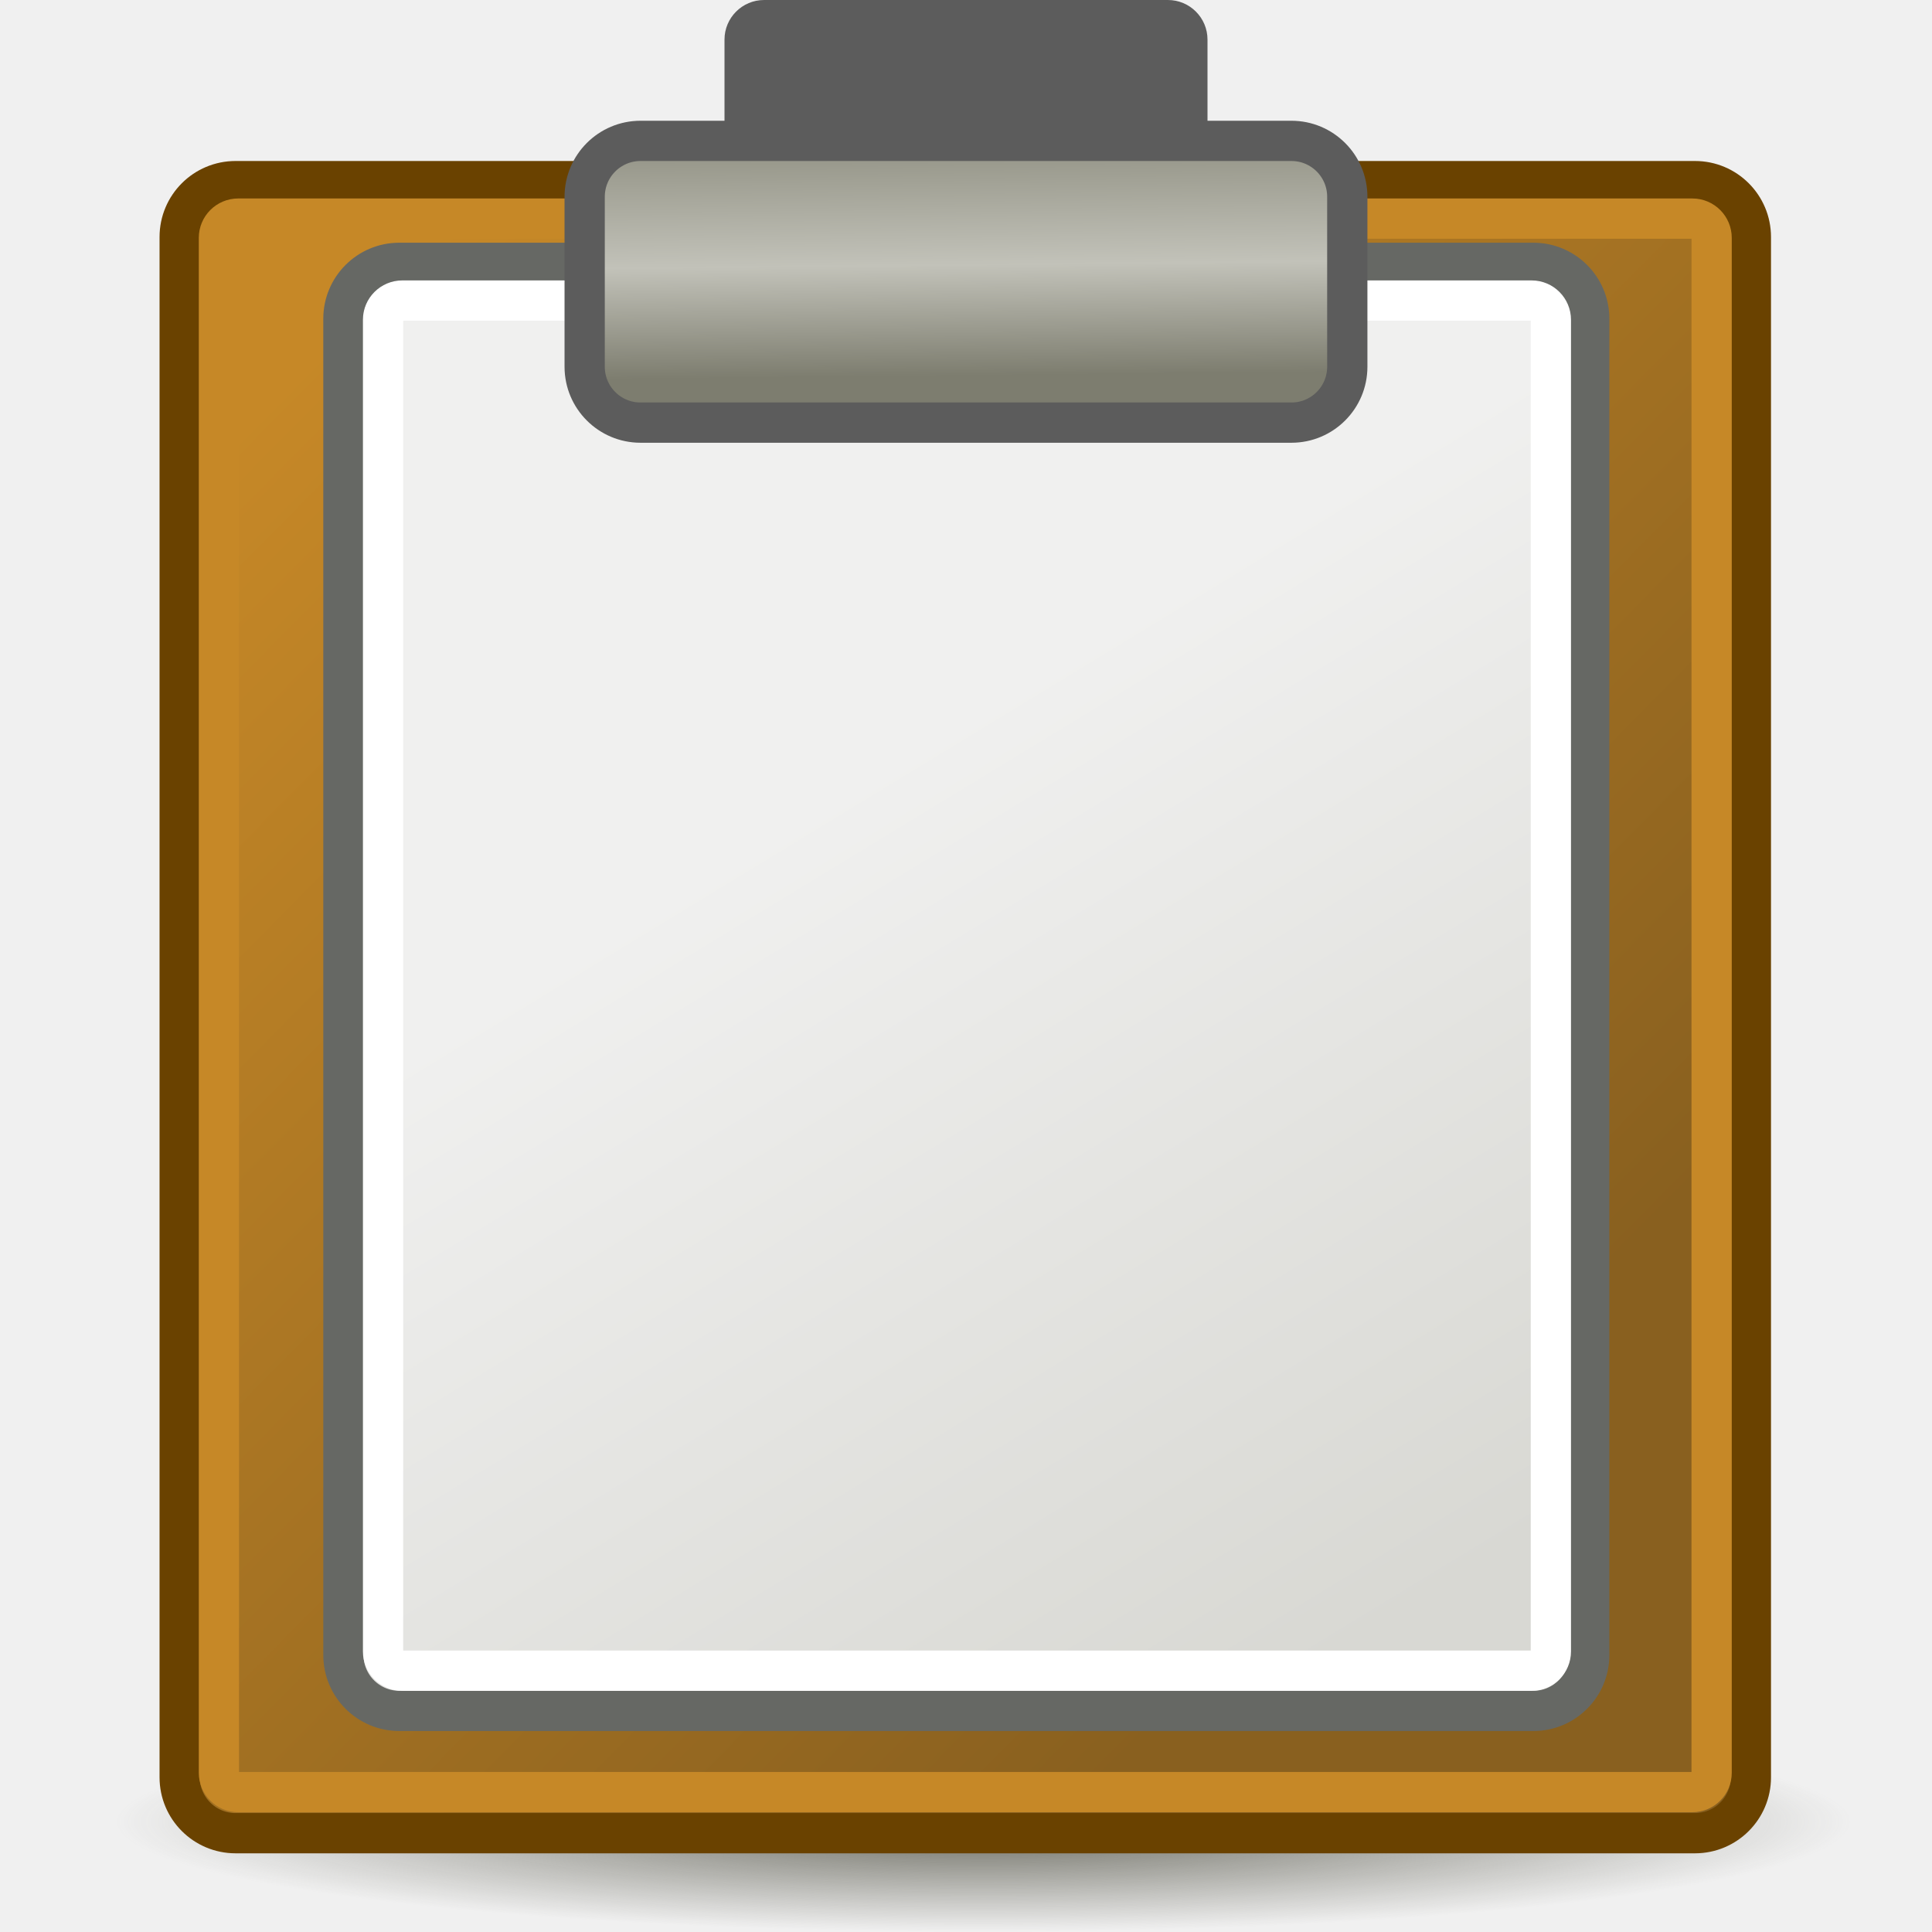
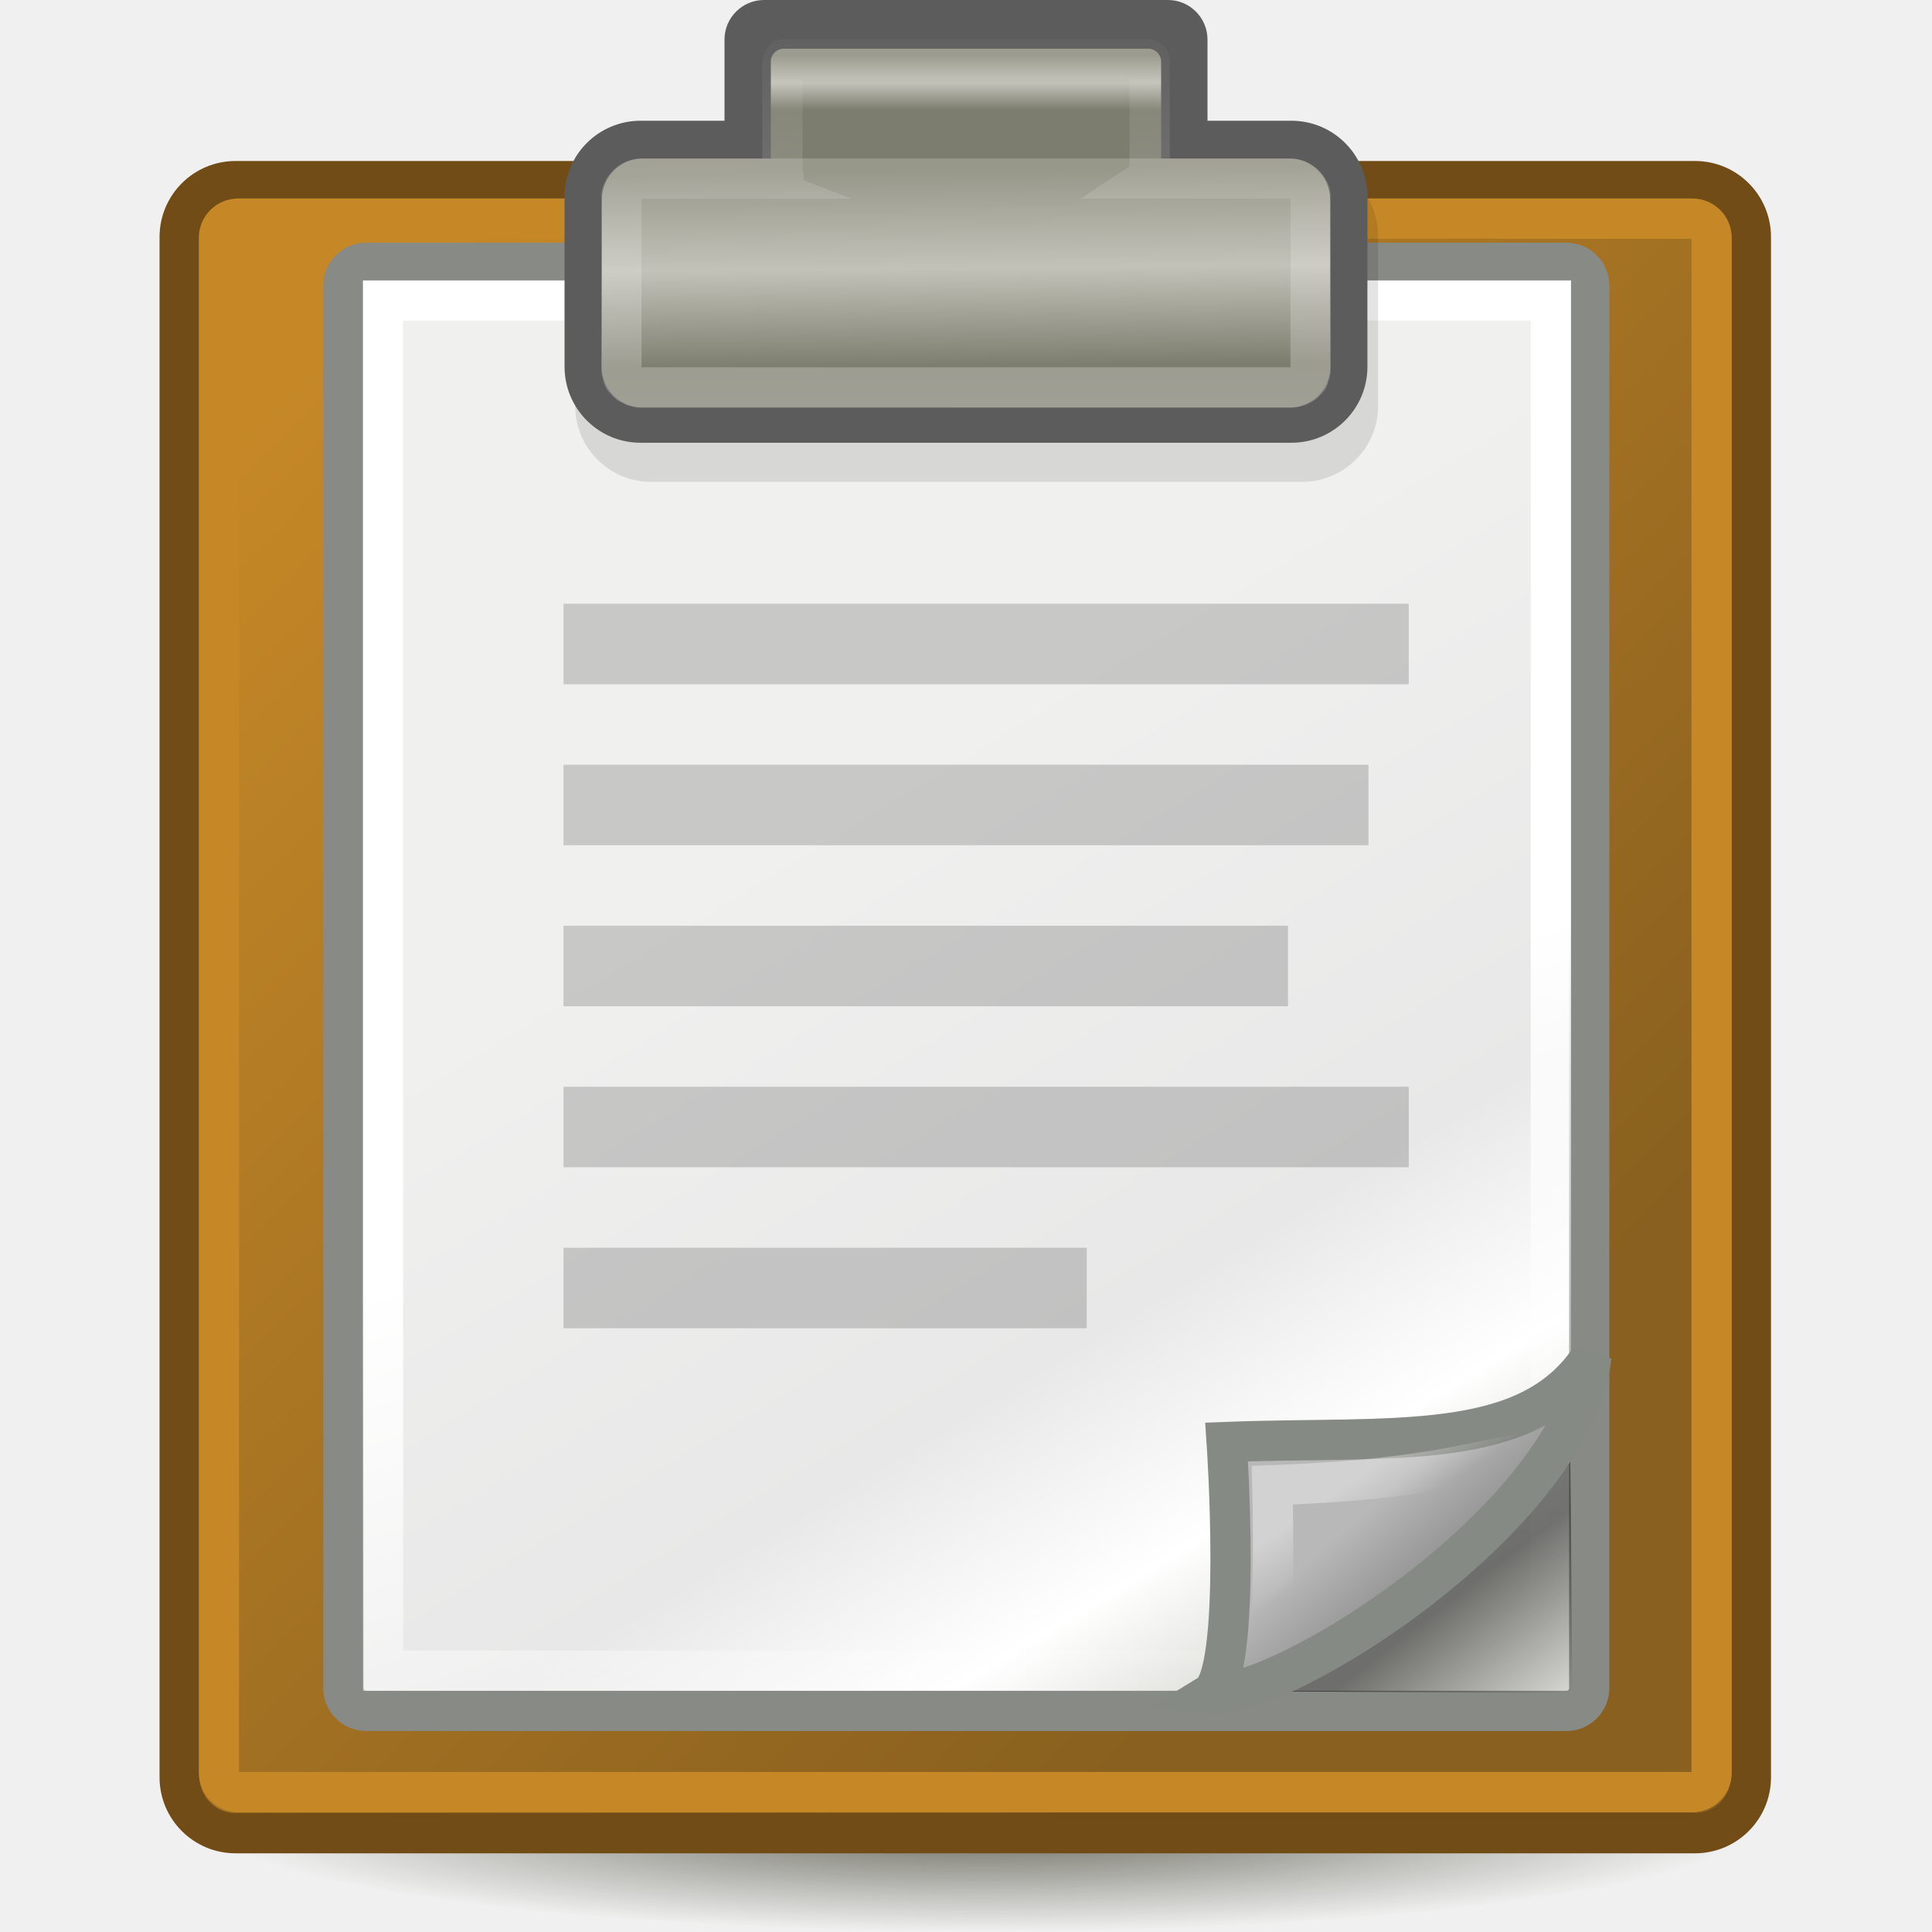
<svg xmlns="http://www.w3.org/2000/svg" xmlns:xlink="http://www.w3.org/1999/xlink" width="48px" height="48px" id="svg12360">
  <defs id="defs12362">
+     <linearGradient id="linearGradient2259">
+       <stop style="stop-color:#ffffff;stop-opacity:1;" offset="0" id="stop2261" />
+       <stop style="stop-color:#ffffff;stop-opacity:0;" offset="1" id="stop2263" />
+     </linearGradient>
+     <linearGradient id="linearGradient2251">
+       <stop style="stop-color:#ffffff;stop-opacity:1;" offset="0" id="stop2253" />
+       <stop style="stop-color:#ffffff;stop-opacity:0;" offset="1" id="stop2255" />
+     </linearGradient>
+     <linearGradient id="linearGradient2239">
+       <stop style="stop-color:#ffffff;stop-opacity:1;" offset="0" id="stop2241" />
+       <stop style="stop-color:#ffffff;stop-opacity:0;" offset="1" id="stop2243" />
+     </linearGradient>
+     <linearGradient id="linearGradient2224">
+       <stop style="stop-color:#7c7c7c;stop-opacity:1;" offset="0" id="stop2226" />
+       <stop style="stop-color:#b8b8b8;stop-opacity:1;" offset="1" id="stop2228" />
+     </linearGradient>
+     <linearGradient id="linearGradient2216">
+       <stop style="stop-color:#000000;stop-opacity:1;" offset="0" id="stop2218" />
+       <stop style="stop-color:#000000;stop-opacity:0;" offset="1" id="stop2220" />
+     </linearGradient>
    <linearGradient id="linearGradient15234">
      <stop style="stop-color:#97978a;stop-opacity:1;" offset="0" id="stop15236" />
      <stop id="stop15242" offset="0.5" style="stop-color:#c2c2b9;stop-opacity:1;" />
      <stop style="stop-color:#7d7d6f;stop-opacity:1;" offset="1" id="stop15238" />
    </linearGradient>
    <linearGradient id="linearGradient15218">
      <stop style="stop-color:#f0f0ef;stop-opacity:1;" offset="0" id="stop15220" />
+       <stop id="stop2269" offset="0.599" style="stop-color:#e8e8e8;stop-opacity:1;" />
+       <stop id="stop2267" offset="0.828" style="stop-color:#ffffff;stop-opacity:1;" />
      <stop style="stop-color:#d8d8d3;stop-opacity:1;" offset="1" id="stop15222" />
    </linearGradient>
    <linearGradient id="linearGradient14484">
      <stop style="stop-color:#c68827;stop-opacity:1;" offset="0" id="stop14486" />
      <stop style="stop-color:#89601f;stop-opacity:1;" offset="1" id="stop14488" />
    </linearGradient>
    <linearGradient id="linearGradient13746">
      <stop style="stop-color:#646459;stop-opacity:1;" offset="0" id="stop13748" />
      <stop style="stop-color:#646459;stop-opacity:0;" offset="1" id="stop13750" />
    </linearGradient>
-     <radialGradient xlink:href="#linearGradient13746" id="radialGradient13752" cx="24.648" cy="45.273" fx="24.648" fy="45.273" r="21.011" gradientTransform="matrix(1,0,0,0.110577,0,40.26648)" gradientUnits="userSpaceOnUse" />
+     <radialGradient xlink:href="#linearGradient13746" id="radialGradient13752" cx="24.648" cy="45.273" fx="24.648" fy="45.273" r="21.011" gradientTransform="matrix(1,0,0,0.110577,4.987330e-17,40.26648)" gradientUnits="userSpaceOnUse" />
    <linearGradient xlink:href="#linearGradient14484" id="linearGradient14490" x1="6.107" y1="10.451" x2="33.857" y2="37.88" gradientUnits="userSpaceOnUse" />
    <linearGradient xlink:href="#linearGradient15218" id="linearGradient15224" x1="22.308" y1="18.992" x2="35.785" y2="39.498" gradientUnits="userSpaceOnUse" gradientTransform="matrix(1.065698,0,0,0.987595,-1.564439,7.487332e-2)" />
    <linearGradient xlink:href="#linearGradient15234" id="linearGradient15240" x1="25.405" y1="3.818" x2="25.464" y2="9.323" gradientUnits="userSpaceOnUse" gradientTransform="matrix(1.052632,0,0,1,-1.789474,0)" />
+     <linearGradient xlink:href="#linearGradient2216" id="linearGradient2222" x1="36.812" y1="39.156" x2="39.062" y2="42.062" gradientUnits="userSpaceOnUse" />
+     <linearGradient xlink:href="#linearGradient2224" id="linearGradient2230" x1="35.997" y1="40.458" x2="33.665" y2="37.771" gradientUnits="userSpaceOnUse" />
+     <linearGradient xlink:href="#linearGradient2239" id="linearGradient2245" x1="25.683" y1="12.172" x2="25.692" y2="-0.203" gradientUnits="userSpaceOnUse" />
+     <linearGradient xlink:href="#linearGradient2251" id="linearGradient2257" x1="33.396" y1="36.921" x2="34.17" y2="38.07" gradientUnits="userSpaceOnUse" />
+     <linearGradient xlink:href="#linearGradient2259" id="linearGradient2265" x1="26.076" y1="26.697" x2="30.811" y2="42.007" gradientUnits="userSpaceOnUse" />
+     <linearGradient xlink:href="#linearGradient15234" id="linearGradient2283" gradientUnits="userSpaceOnUse" gradientTransform="matrix(0.538743,0,0,0.511806,10.8008,-0.58264)" x1="25.405" y1="3.818" x2="25.405" y2="6.481" />
+     <linearGradient xlink:href="#linearGradient15234" id="linearGradient2287" gradientUnits="userSpaceOnUse" gradientTransform="matrix(1.005222,0,0,0.883928,-0.627923,0.84375)" x1="25.405" y1="3.818" x2="25.464" y2="9.323" />
  </defs>
  <g id="layer1">
-     <path style="opacity:1;fill:url(#radialGradient13752);fill-opacity:1.0;fill-rule:evenodd;stroke:none;stroke-width:0.909;stroke-linecap:butt;stroke-linejoin:miter;stroke-miterlimit:4;stroke-dasharray:none;stroke-dashoffset:0;stroke-opacity:1" id="path13018" d="M 45.659 45.273 A 21.011 2.323 0 1 1  3.637,45.273 A 21.011 2.323 0 1 1  45.659 45.273 z" transform="matrix(1.026418,0,0,1.178892,-0.865112,-8.11047)" />
-     <rect style="opacity:1;fill:url(#linearGradient14490);fill-opacity:1.0;fill-rule:evenodd;stroke:#6a4200;stroke-width:1;stroke-linecap:butt;stroke-linejoin:miter;stroke-miterlimit:4;stroke-dasharray:none;stroke-dashoffset:0;stroke-opacity:1" id="rect12368" width="39.036" height="41.045" x="4.464" y="4.5" rx="1.388" ry="1.388" />
-     <rect style="opacity:1;fill:url(#linearGradient15224);fill-opacity:1;fill-rule:evenodd;stroke:#666864;stroke-width:1;stroke-linecap:butt;stroke-linejoin:miter;stroke-miterlimit:4;stroke-dasharray:none;stroke-dashoffset:0;stroke-opacity:1" id="rect12413" width="30.952" height="35.977" x="8.532" y="6.53" rx="1.388" ry="1.388" />
+     <path style="opacity:1;fill:url(#radialGradient13752);fill-opacity:1;fill-rule:evenodd;stroke:none;stroke-width:0.909;stroke-linecap:butt;stroke-linejoin:miter;stroke-miterlimit:4;stroke-dasharray:none;stroke-dashoffset:0;stroke-opacity:1" id="path13018" d="M 45.659 45.273 A 21.011 2.323 0 1 1  3.637,45.273 A 21.011 2.323 0 1 1  45.659 45.273 z" transform="matrix(0.913383,0,0,1.178892,1.920946,-8.11047)" />
+     <rect style="opacity:1;fill:url(#linearGradient14490);fill-opacity:1.0;fill-rule:evenodd;stroke:#714c16;stroke-width:1;stroke-linecap:butt;stroke-linejoin:miter;stroke-miterlimit:4;stroke-dasharray:none;stroke-dashoffset:0;stroke-opacity:1" id="rect12368" width="39.036" height="41.045" x="4.464" y="4.5" rx="1.388" ry="1.388" />
+     <rect style="opacity:1;fill:url(#linearGradient15224);fill-opacity:1;fill-rule:evenodd;stroke:#888a85;stroke-width:1;stroke-linecap:butt;stroke-linejoin:miter;stroke-miterlimit:4;stroke-dasharray:none;stroke-dashoffset:0;stroke-opacity:1" id="rect12413" width="30.952" height="35.977" x="8.532" y="6.53" rx="0.567" ry="0.567" />
    <rect style="opacity:1;fill:#5c5c5c;fill-opacity:1;fill-rule:evenodd;stroke:none;stroke-width:1;stroke-linecap:butt;stroke-linejoin:miter;stroke-miterlimit:4;stroke-dasharray:none;stroke-dashoffset:0;stroke-opacity:1" id="rect13756" width="12" height="4" x="18" y="0" rx="0.984" ry="0.984" />
-     <rect style="opacity:1;fill:none;fill-opacity:1;fill-rule:evenodd;stroke:#ffffff;stroke-width:1;stroke-linecap:butt;stroke-linejoin:miter;stroke-miterlimit:4;stroke-dasharray:none;stroke-dashoffset:0;stroke-opacity:1" id="rect15244" width="29.014" height="34.041" x="9.517" y="7.467" rx="0.479" ry="0.479" />
+     <rect style="opacity:1;fill:none;fill-opacity:1;fill-rule:evenodd;stroke:url(#linearGradient2265);stroke-width:1;stroke-linecap:butt;stroke-linejoin:miter;stroke-miterlimit:4;stroke-dasharray:none;stroke-dashoffset:0;stroke-opacity:1" id="rect15244" width="29.014" height="34.041" x="9.517" y="7.467" rx="0" ry="0" />
    <rect style="opacity:1;fill:none;fill-opacity:1;fill-rule:evenodd;stroke:#c68827;stroke-width:1;stroke-linecap:butt;stroke-linejoin:miter;stroke-miterlimit:4;stroke-dasharray:none;stroke-dashoffset:0;stroke-opacity:1" id="rect15974" width="37.086" height="39.093" x="5.439" y="5.431" rx="0.479" ry="0.479" />
-     <rect style="opacity:1;fill:url(#linearGradient15240);fill-opacity:1;fill-rule:evenodd;stroke:#5c5c5c;stroke-width:1;stroke-linecap:butt;stroke-linejoin:miter;stroke-miterlimit:4;stroke-dasharray:none;stroke-dashoffset:0;stroke-opacity:1" id="rect13754" width="18.947" height="7" x="14.526" y="3.5" rx="1.388" ry="1.388" />
+     <rect ry="1.388" rx="1.388" y="4.472" x="14.791" height="7" width="18.947" id="rect2208" style="opacity:0.108;fill:#000000;fill-opacity:1;fill-rule:evenodd;stroke:#000000;stroke-width:1;stroke-linecap:butt;stroke-linejoin:miter;stroke-miterlimit:4;stroke-dasharray:none;stroke-dashoffset:0;stroke-opacity:1" />
+     <rect ry="1.388" rx="1.388" y="3.5" x="14.526" height="7" width="18.947" id="rect2285" style="opacity:1;fill:url(#linearGradient15240);fill-opacity:1;fill-rule:evenodd;stroke:#5c5c5c;stroke-width:1;stroke-linecap:butt;stroke-linejoin:miter;stroke-miterlimit:4;stroke-dasharray:none;stroke-dashoffset:0;stroke-opacity:1" />
+     <rect ry="0.325" rx="0.325" y="1.209" x="19.151" height="3.583" width="9.697" id="rect2281" style="opacity:1;fill:url(#linearGradient2283);fill-opacity:1;fill-rule:evenodd;stroke:none;stroke-width:1;stroke-linecap:butt;stroke-linejoin:miter;stroke-miterlimit:4;stroke-dasharray:none;stroke-dashoffset:0;stroke-opacity:1" />
+     <rect style="opacity:1;fill:url(#linearGradient2287);fill-opacity:1;fill-rule:evenodd;stroke:none;stroke-width:1;stroke-linecap:butt;stroke-linejoin:miter;stroke-miterlimit:4;stroke-dasharray:none;stroke-dashoffset:0;stroke-opacity:1" id="rect13754" width="18.094" height="6.188" x="14.953" y="3.938" rx="1.013" ry="1.013" />
+     <path style="opacity:0.489;color:#000000;fill:url(#linearGradient2222);fill-opacity:1.0;fill-rule:evenodd;stroke:none;stroke-width:1;stroke-linecap:butt;stroke-linejoin:miter;marker:none;marker-start:none;marker-mid:none;marker-end:none;stroke-miterlimit:4;stroke-dasharray:none;stroke-dashoffset:0;stroke-opacity:1;visibility:visible;display:inline;overflow:visible" d="M 39.018,36.25 L 39.062,42.062 L 30.562,42.018 L 39.018,36.25 z " id="path2212" />
+     <path style="opacity:1;color:#000000;fill:url(#linearGradient2230);fill-opacity:1.0;fill-rule:evenodd;stroke:#868a84;stroke-width:1;stroke-linecap:butt;stroke-linejoin:miter;marker:none;marker-start:none;marker-mid:none;marker-end:none;stroke-miterlimit:4;stroke-dasharray:none;stroke-dashoffset:0;stroke-opacity:1;visibility:visible;display:inline;overflow:visible" d="M 30.059,42.087 C 31.85,42.255 39.049,37.717 39.54,33.699 C 37.977,36.122 34.585,35.667 30.476,35.826 C 30.476,35.826 30.872,41.587 30.059,42.087 z " id="path2210" />
+     <path style="opacity:0.317;fill:none;fill-opacity:1;fill-rule:evenodd;stroke:url(#linearGradient2245);stroke-width:1;stroke-linecap:butt;stroke-linejoin:miter;stroke-miterlimit:4;stroke-dasharray:none;stroke-dashoffset:0;stroke-opacity:1" d="M 19.469 1.469 C 19.467 1.471 19.47 1.498 19.469 1.5 C 19.468 1.503 19.438 1.497 19.438 1.5 L 19.438 4.375 C 19.438 4.381 19.466 4.401 19.469 4.406 C 19.471 4.408 19.466 4.436 19.469 4.438 L 15.938 4.438 C 15.92 4.438 15.892 4.436 15.875 4.438 C 15.841 4.443 15.781 4.457 15.75 4.469 C 15.612 4.527 15.482 4.668 15.438 4.812 C 15.427 4.854 15.438 4.924 15.438 4.969 L 15.438 9.125 C 15.438 9.143 15.436 9.17 15.438 9.188 C 15.443 9.222 15.457 9.281 15.469 9.312 C 15.478 9.336 15.487 9.385 15.5 9.406 C 15.505 9.413 15.526 9.431 15.531 9.438 C 15.552 9.463 15.6 9.51 15.625 9.531 C 15.638 9.541 15.673 9.554 15.688 9.562 C 15.702 9.57 15.735 9.587 15.75 9.594 C 15.781 9.605 15.841 9.62 15.875 9.625 C 15.892 9.627 15.92 9.625 15.938 9.625 L 32.062 9.625 C 32.08 9.625 32.108 9.627 32.125 9.625 C 32.159 9.62 32.219 9.605 32.25 9.594 C 32.265 9.587 32.298 9.57 32.312 9.562 C 32.327 9.554 32.362 9.541 32.375 9.531 C 32.4 9.51 32.448 9.463 32.469 9.438 C 32.474 9.431 32.495 9.413 32.5 9.406 C 32.513 9.385 32.522 9.336 32.531 9.312 C 32.543 9.281 32.557 9.222 32.562 9.188 C 32.564 9.17 32.562 9.143 32.562 9.125 L 32.562 4.969 C 32.562 4.924 32.573 4.854 32.562 4.812 C 32.518 4.668 32.388 4.527 32.25 4.469 C 32.219 4.457 32.159 4.443 32.125 4.438 C 32.108 4.436 32.08 4.438 32.062 4.438 L 28.531 4.438 C 28.534 4.436 28.529 4.408 28.531 4.406 C 28.534 4.401 28.562 4.381 28.562 4.375 L 28.562 1.5 C 28.562 1.497 28.532 1.503 28.531 1.5 C 28.53 1.498 28.533 1.471 28.531 1.469 C 28.528 1.468 28.503 1.469 28.5 1.469 L 19.5 1.469 C 19.497 1.469 19.472 1.468 19.469 1.469 z " id="rect2232" />
+     <path id="path2247" d="M 31.51,40.687 C 32.879,40.003 36.039,38.086 37.338,36.205 C 35.546,36.581 34.347,36.795 31.611,36.9 C 31.611,36.9 31.697,39.912 31.51,40.687 z " style="opacity:0.369;color:#000000;fill:none;fill-opacity:1;fill-rule:evenodd;stroke:url(#linearGradient2257);stroke-width:1;stroke-linecap:butt;stroke-linejoin:miter;marker:none;marker-start:none;marker-mid:none;marker-end:none;stroke-miterlimit:4;stroke-dasharray:none;stroke-dashoffset:0;stroke-opacity:1;visibility:visible;display:inline;overflow:visible" />
+     <rect style="opacity:0.17;color:#000000;fill:#000000;fill-opacity:1;fill-rule:evenodd;stroke:none;stroke-width:1;stroke-linecap:butt;stroke-linejoin:miter;marker:none;marker-start:none;marker-mid:none;marker-end:none;stroke-miterlimit:4;stroke-dasharray:none;stroke-dashoffset:0;stroke-opacity:1;visibility:visible;display:inline;overflow:visible" id="rect2271" width="21" height="2" x="14" y="15" />
+     <rect y="19" x="14" height="2" width="20" id="rect2273" style="opacity:0.17;color:#000000;fill:#000000;fill-opacity:1;fill-rule:evenodd;stroke:none;stroke-width:1;stroke-linecap:butt;stroke-linejoin:miter;marker:none;marker-start:none;marker-mid:none;marker-end:none;stroke-miterlimit:4;stroke-dasharray:none;stroke-dashoffset:0;stroke-opacity:1;visibility:visible;display:inline;overflow:visible" />
+     <rect style="opacity:0.17;color:#000000;fill:#000000;fill-opacity:1;fill-rule:evenodd;stroke:none;stroke-width:1;stroke-linecap:butt;stroke-linejoin:miter;marker:none;marker-start:none;marker-mid:none;marker-end:none;stroke-miterlimit:4;stroke-dasharray:none;stroke-dashoffset:0;stroke-opacity:1;visibility:visible;display:inline;overflow:visible" id="rect2275" width="18" height="2" x="14" y="23" />
+     <rect y="27" x="14" height="2" width="21" id="rect2277" style="opacity:0.17;color:#000000;fill:#000000;fill-opacity:1;fill-rule:evenodd;stroke:none;stroke-width:1;stroke-linecap:butt;stroke-linejoin:miter;marker:none;marker-start:none;marker-mid:none;marker-end:none;stroke-miterlimit:4;stroke-dasharray:none;stroke-dashoffset:0;stroke-opacity:1;visibility:visible;display:inline;overflow:visible" />
+     <rect style="opacity:0.17;color:#000000;fill:#000000;fill-opacity:1;fill-rule:evenodd;stroke:none;stroke-width:1;stroke-linecap:butt;stroke-linejoin:miter;marker:none;marker-start:none;marker-mid:none;marker-end:none;stroke-miterlimit:4;stroke-dasharray:none;stroke-dashoffset:0;stroke-opacity:1;visibility:visible;display:inline;overflow:visible" id="rect2279" width="13" height="2" x="14" y="31" />
  </g>
</svg>
